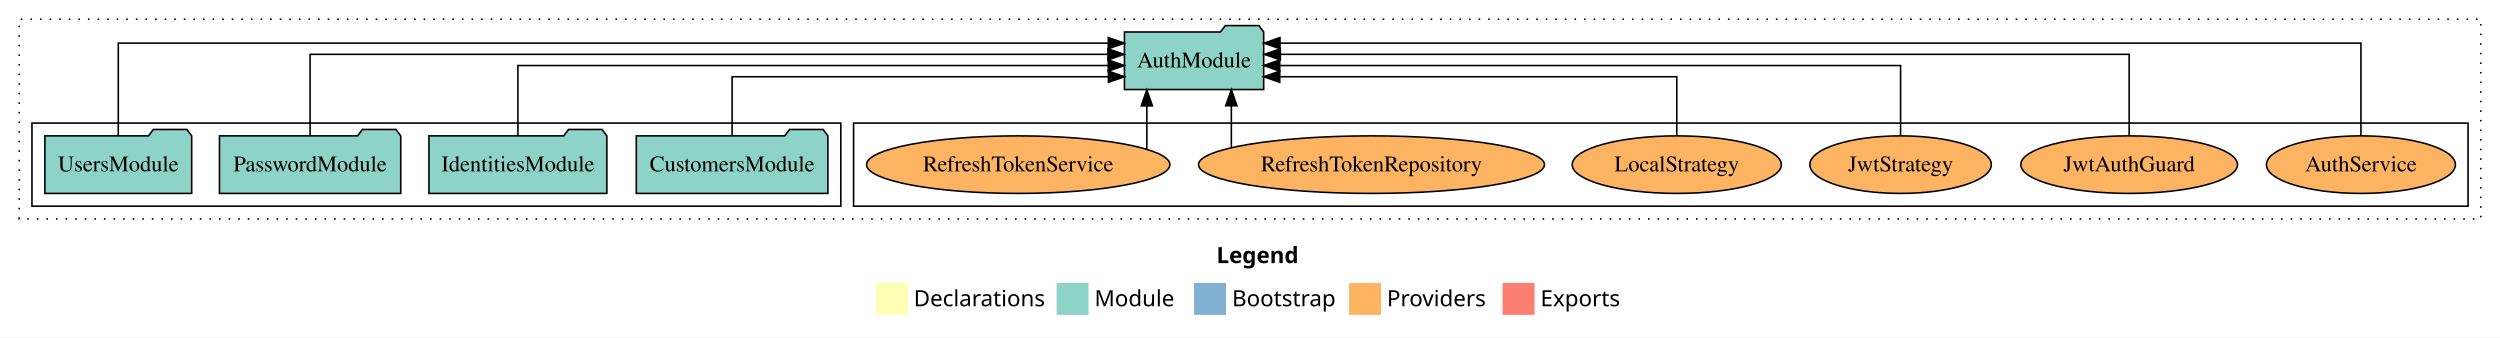
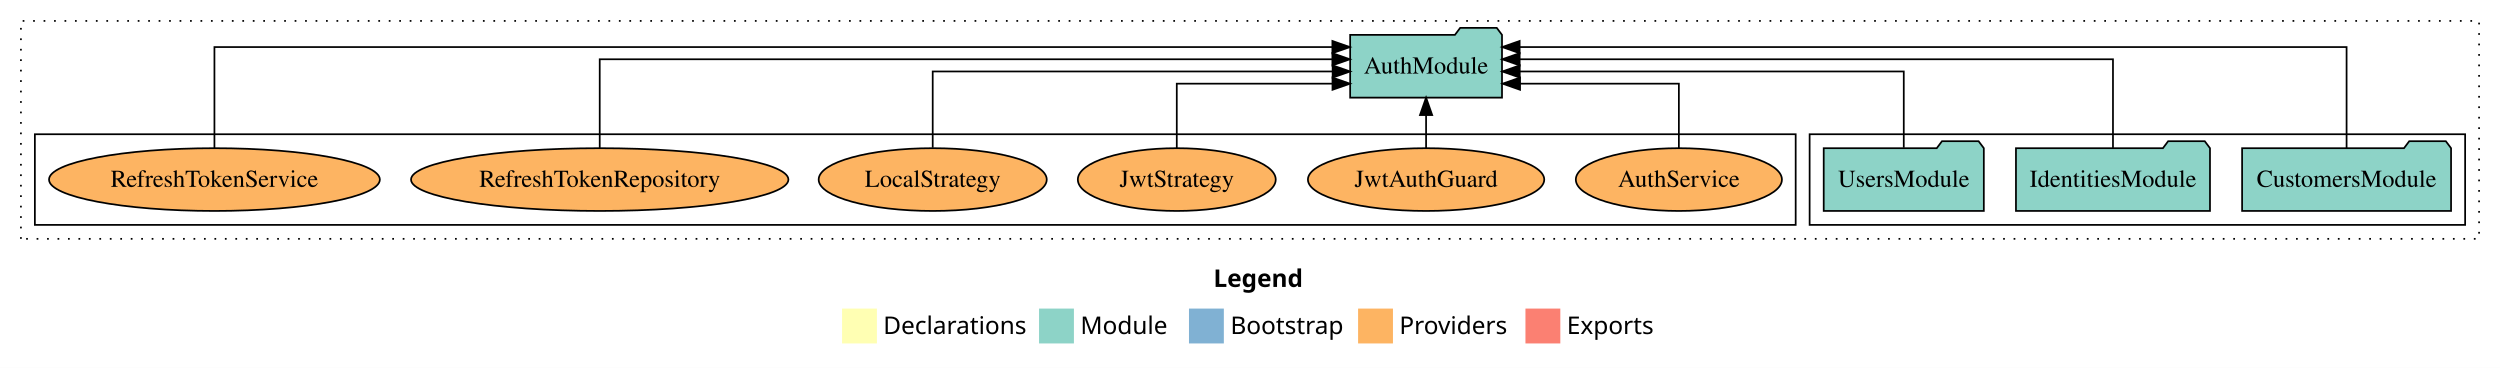
- <svg xmlns="http://www.w3.org/2000/svg" width="1564pt" height="211pt" viewBox="0.00 0.00 1564.00 211.00">
+ <svg xmlns="http://www.w3.org/2000/svg" width="1434pt" height="211pt" viewBox="0.00 0.00 1434.00 211.00">
  <g id="graph0" class="graph" transform="scale(1 1) rotate(0) translate(4 207)">
-     <polygon fill="white" stroke="transparent" points="-4,4 -4,-207 1560,-207 1560,4 -4,4" />
-     <text text-anchor="start" x="757.01" y="-42.4" font-family="Times-12" font-weight="bold" font-size="14.00">Legend</text>
-     <polygon fill="#ffffb3" stroke="transparent" points="544,-10 544,-30 564,-30 564,-10 544,-10" />
-     <text text-anchor="start" x="567.63" y="-15.4" font-family="Times-12" font-size="14.00">  Declarations</text>
-     <polygon fill="#8dd3c7" stroke="transparent" points="657,-10 657,-30 677,-30 677,-10 657,-10" />
-     <text text-anchor="start" x="680.73" y="-15.4" font-family="Times-12" font-size="14.00">  Module</text>
-     <polygon fill="#80b1d3" stroke="transparent" points="743,-10 743,-30 763,-30 763,-10 743,-10" />
-     <text text-anchor="start" x="766.78" y="-15.4" font-family="Times-12" font-size="14.00">  Bootstrap</text>
-     <polygon fill="#fdb462" stroke="transparent" points="840,-10 840,-30 860,-30 860,-10 840,-10" />
-     <text text-anchor="start" x="863.67" y="-15.4" font-family="Times-12" font-size="14.00">  Providers</text>
-     <polygon fill="#fb8072" stroke="transparent" points="936,-10 936,-30 956,-30 956,-10 936,-10" />
-     <text text-anchor="start" x="959.73" y="-15.4" font-family="Times-12" font-size="14.00">  Exports</text>
+     <polygon fill="white" stroke="transparent" points="-4,4 -4,-207 1430,-207 1430,4 -4,4" />
+     <text text-anchor="start" x="692.01" y="-42.4" font-family="Times-12" font-weight="bold" font-size="14.00">Legend</text>
+     <polygon fill="#ffffb3" stroke="transparent" points="479,-10 479,-30 499,-30 499,-10 479,-10" />
+     <text text-anchor="start" x="502.63" y="-15.4" font-family="Times-12" font-size="14.00">  Declarations</text>
+     <polygon fill="#8dd3c7" stroke="transparent" points="592,-10 592,-30 612,-30 612,-10 592,-10" />
+     <text text-anchor="start" x="615.73" y="-15.4" font-family="Times-12" font-size="14.00">  Module</text>
+     <polygon fill="#80b1d3" stroke="transparent" points="678,-10 678,-30 698,-30 698,-10 678,-10" />
+     <text text-anchor="start" x="701.78" y="-15.4" font-family="Times-12" font-size="14.00">  Bootstrap</text>
+     <polygon fill="#fdb462" stroke="transparent" points="775,-10 775,-30 795,-30 795,-10 775,-10" />
+     <text text-anchor="start" x="798.67" y="-15.4" font-family="Times-12" font-size="14.00">  Providers</text>
+     <polygon fill="#fb8072" stroke="transparent" points="871,-10 871,-30 891,-30 891,-10 871,-10" />
+     <text text-anchor="start" x="894.73" y="-15.4" font-family="Times-12" font-size="14.00">  Exports</text>
    <g id="clust1" class="cluster">
-       <polygon fill="none" stroke="black" stroke-dasharray="1,5" points="8,-70 8,-195 1548,-195 1548,-70 8,-70" />
+       <polygon fill="none" stroke="black" stroke-dasharray="1,5" points="8,-70 8,-195 1418,-195 1418,-70 8,-70" />
+     </g>
+     <g id="clust3" class="cluster">
+       <polygon fill="none" stroke="black" points="1034,-78 1034,-130 1410,-130 1410,-78 1034,-78" />
    </g>
    <g id="clust6" class="cluster">
-       <polygon fill="none" stroke="black" points="530,-78 530,-130 1540,-130 1540,-78 530,-78" />
-     </g>
-     <g id="clust3" class="cluster">
-       <polygon fill="none" stroke="black" points="16,-78 16,-130 522,-130 522,-78 16,-78" />
+       <polygon fill="none" stroke="black" points="16,-78 16,-130 1026,-130 1026,-78 16,-78" />
    </g>
    <g id="node1" class="node">
-       <polygon fill="#8dd3c7" stroke="black" points="513.93,-122 510.93,-126 489.93,-126 486.93,-122 394.07,-122 394.07,-86 513.93,-86 513.93,-122" />
-       <text text-anchor="middle" x="454" y="-99.8" font-family="Times,serif" font-size="14.00">CustomersModule</text>
+       <polygon fill="#8dd3c7" stroke="black" points="1401.93,-122 1398.93,-126 1377.93,-126 1374.93,-122 1282.07,-122 1282.07,-86 1401.93,-86 1401.93,-122" />
+       <text text-anchor="middle" x="1342" y="-99.8" font-family="Times,serif" font-size="14.00">CustomersModule</text>
+     </g>
+     <g id="node4" class="node">
+       <polygon fill="#8dd3c7" stroke="black" points="857.55,-187 854.55,-191 833.55,-191 830.55,-187 770.45,-187 770.45,-151 857.55,-151 857.55,-187" />
+       <text text-anchor="middle" x="814" y="-164.8" font-family="Times,serif" font-size="14.00">AuthModule</text>
+     </g>
+     <g id="edge1" class="edge">
+       <path fill="none" stroke="black" d="M1342,-122.01C1342,-144.49 1342,-180 1342,-180 1342,-180 867.66,-180 867.66,-180" />
+       <polygon fill="black" stroke="black" points="867.66,-176.5 857.66,-180 867.66,-183.5 867.66,-176.5" />
+     </g>
+     <g id="node2" class="node">
+       <polygon fill="#8dd3c7" stroke="black" points="1263.65,-122 1260.65,-126 1239.65,-126 1236.65,-122 1152.35,-122 1152.35,-86 1263.65,-86 1263.65,-122" />
+       <text text-anchor="middle" x="1208" y="-99.8" font-family="Times,serif" font-size="14.00">IdentitiesModule</text>
+     </g>
+     <g id="edge2" class="edge">
+       <path fill="none" stroke="black" d="M1208,-122.13C1208,-142.57 1208,-173 1208,-173 1208,-173 867.67,-173 867.67,-173" />
+       <polygon fill="black" stroke="black" points="867.67,-169.5 857.67,-173 867.67,-176.5 867.67,-169.5" />
+     </g>
+     <g id="node3" class="node">
+       <polygon fill="#8dd3c7" stroke="black" points="1133.92,-122 1130.92,-126 1109.92,-126 1106.92,-122 1042.08,-122 1042.08,-86 1133.92,-86 1133.92,-122" />
+       <text text-anchor="middle" x="1088" y="-99.8" font-family="Times,serif" font-size="14.00">UsersModule</text>
+     </g>
+     <g id="edge3" class="edge">
+       <path fill="none" stroke="black" d="M1088,-122.27C1088,-140.56 1088,-166 1088,-166 1088,-166 867.72,-166 867.72,-166" />
+       <polygon fill="black" stroke="black" points="867.72,-162.5 857.72,-166 867.72,-169.5 867.72,-162.5" />
    </g>
    <g id="node5" class="node">
-       <polygon fill="#8dd3c7" stroke="black" points="786.55,-187 783.55,-191 762.55,-191 759.55,-187 699.45,-187 699.45,-151 786.55,-151 786.55,-187" />
-       <text text-anchor="middle" x="743" y="-164.8" font-family="Times,serif" font-size="14.00">AuthModule</text>
-     </g>
-     <g id="edge1" class="edge">
-       <path fill="none" stroke="black" d="M454,-122.01C454,-138.05 454,-159 454,-159 454,-159 689.42,-159 689.42,-159" />
-       <polygon fill="black" stroke="black" points="689.42,-162.5 699.42,-159 689.42,-155.5 689.42,-162.5" />
-     </g>
-     <g id="node2" class="node">
-       <polygon fill="#8dd3c7" stroke="black" points="375.65,-122 372.65,-126 351.65,-126 348.65,-122 264.35,-122 264.35,-86 375.65,-86 375.65,-122" />
-       <text text-anchor="middle" x="320" y="-99.8" font-family="Times,serif" font-size="14.00">IdentitiesModule</text>
-     </g>
-     <g id="edge2" class="edge">
-       <path fill="none" stroke="black" d="M320,-122.27C320,-140.56 320,-166 320,-166 320,-166 689.32,-166 689.32,-166" />
-       <polygon fill="black" stroke="black" points="689.32,-169.5 699.32,-166 689.32,-162.5 689.32,-169.5" />
-     </g>
-     <g id="node3" class="node">
-       <polygon fill="#8dd3c7" stroke="black" points="246.7,-122 243.7,-126 222.7,-126 219.7,-122 133.3,-122 133.3,-86 246.7,-86 246.7,-122" />
-       <text text-anchor="middle" x="190" y="-99.8" font-family="Times,serif" font-size="14.00">PasswordModule</text>
-     </g>
-     <g id="edge3" class="edge">
-       <path fill="none" stroke="black" d="M190,-122.13C190,-142.57 190,-173 190,-173 190,-173 689.14,-173 689.14,-173" />
-       <polygon fill="black" stroke="black" points="689.14,-176.5 699.14,-173 689.14,-169.5 689.14,-176.5" />
-     </g>
-     <g id="node4" class="node">
-       <polygon fill="#8dd3c7" stroke="black" points="115.92,-122 112.92,-126 91.92,-126 88.92,-122 24.08,-122 24.08,-86 115.92,-86 115.92,-122" />
-       <text text-anchor="middle" x="70" y="-99.8" font-family="Times,serif" font-size="14.00">UsersModule</text>
+       <ellipse fill="#fdb462" stroke="black" cx="959" cy="-104" rx="59.11" ry="18" />
+       <text text-anchor="middle" x="959" y="-99.8" font-family="Times,serif" font-size="14.00">AuthService</text>
    </g>
    <g id="edge4" class="edge">
-       <path fill="none" stroke="black" d="M70,-122.01C70,-144.49 70,-180 70,-180 70,-180 689.36,-180 689.36,-180" />
-       <polygon fill="black" stroke="black" points="689.36,-183.5 699.36,-180 689.36,-176.5 689.36,-183.5" />
+       <path fill="none" stroke="black" d="M959,-122.01C959,-138.05 959,-159 959,-159 959,-159 867.9,-159 867.9,-159" />
+       <polygon fill="black" stroke="black" points="867.9,-155.5 857.9,-159 867.9,-162.5 867.9,-155.5" />
    </g>
    <g id="node6" class="node">
-       <ellipse fill="#fdb462" stroke="black" cx="1473" cy="-104" rx="59.11" ry="18" />
-       <text text-anchor="middle" x="1473" y="-99.8" font-family="Times,serif" font-size="14.00">AuthService</text>
+       <ellipse fill="#fdb462" stroke="black" cx="814" cy="-104" rx="67.78" ry="18" />
+       <text text-anchor="middle" x="814" y="-99.8" font-family="Times,serif" font-size="14.00">JwtAuthGuard</text>
    </g>
    <g id="edge5" class="edge">
-       <path fill="none" stroke="black" d="M1473,-122.01C1473,-144.49 1473,-180 1473,-180 1473,-180 796.75,-180 796.75,-180" />
-       <polygon fill="black" stroke="black" points="796.75,-176.5 786.75,-180 796.75,-183.5 796.75,-176.5" />
+       <path fill="none" stroke="black" d="M814,-122.11C814,-122.11 814,-140.99 814,-140.99" />
+       <polygon fill="black" stroke="black" points="810.5,-140.99 814,-150.99 817.5,-140.99 810.5,-140.99" />
    </g>
    <g id="node7" class="node">
-       <ellipse fill="#fdb462" stroke="black" cx="1328" cy="-104" rx="67.78" ry="18" />
-       <text text-anchor="middle" x="1328" y="-99.8" font-family="Times,serif" font-size="14.00">JwtAuthGuard</text>
+       <ellipse fill="#fdb462" stroke="black" cx="671" cy="-104" rx="56.76" ry="18" />
+       <text text-anchor="middle" x="671" y="-99.8" font-family="Times,serif" font-size="14.00">JwtStrategy</text>
    </g>
    <g id="edge6" class="edge">
-       <path fill="none" stroke="black" d="M1328,-122.13C1328,-142.57 1328,-173 1328,-173 1328,-173 796.97,-173 796.97,-173" />
-       <polygon fill="black" stroke="black" points="796.97,-169.5 786.97,-173 796.97,-176.5 796.97,-169.5" />
+       <path fill="none" stroke="black" d="M671,-122.01C671,-138.05 671,-159 671,-159 671,-159 760.32,-159 760.32,-159" />
+       <polygon fill="black" stroke="black" points="760.32,-162.5 770.32,-159 760.32,-155.5 760.32,-162.5" />
    </g>
    <g id="node8" class="node">
-       <ellipse fill="#fdb462" stroke="black" cx="1185" cy="-104" rx="56.76" ry="18" />
-       <text text-anchor="middle" x="1185" y="-99.8" font-family="Times,serif" font-size="14.00">JwtStrategy</text>
+       <ellipse fill="#fdb462" stroke="black" cx="531" cy="-104" rx="65.41" ry="18" />
+       <text text-anchor="middle" x="531" y="-99.8" font-family="Times,serif" font-size="14.00">LocalStrategy</text>
    </g>
    <g id="edge7" class="edge">
-       <path fill="none" stroke="black" d="M1185,-122.27C1185,-140.56 1185,-166 1185,-166 1185,-166 796.59,-166 796.59,-166" />
-       <polygon fill="black" stroke="black" points="796.59,-162.5 786.59,-166 796.59,-169.5 796.59,-162.5" />
+       <path fill="none" stroke="black" d="M531,-122.27C531,-140.56 531,-166 531,-166 531,-166 760.4,-166 760.4,-166" />
+       <polygon fill="black" stroke="black" points="760.4,-169.5 770.4,-166 760.4,-162.5 760.4,-169.5" />
    </g>
    <g id="node9" class="node">
-       <ellipse fill="#fdb462" stroke="black" cx="1045" cy="-104" rx="65.41" ry="18" />
-       <text text-anchor="middle" x="1045" y="-99.8" font-family="Times,serif" font-size="14.00">LocalStrategy</text>
+       <ellipse fill="#fdb462" stroke="black" cx="340" cy="-104" rx="108.23" ry="18" />
+       <text text-anchor="middle" x="340" y="-99.8" font-family="Times,serif" font-size="14.00">RefreshTokenRepository</text>
    </g>
    <g id="edge8" class="edge">
-       <path fill="none" stroke="black" d="M1045,-122.01C1045,-138.05 1045,-159 1045,-159 1045,-159 796.59,-159 796.59,-159" />
-       <polygon fill="black" stroke="black" points="796.59,-155.5 786.59,-159 796.59,-162.5 796.59,-155.5" />
+       <path fill="none" stroke="black" d="M340,-122.13C340,-142.57 340,-173 340,-173 340,-173 760.26,-173 760.26,-173" />
+       <polygon fill="black" stroke="black" points="760.26,-176.5 770.26,-173 760.26,-169.5 760.26,-176.5" />
    </g>
    <g id="node10" class="node">
-       <ellipse fill="#fdb462" stroke="black" cx="854" cy="-104" rx="108.23" ry="18" />
-       <text text-anchor="middle" x="854" y="-99.8" font-family="Times,serif" font-size="14.00">RefreshTokenRepository</text>
+       <ellipse fill="#fdb462" stroke="black" cx="119" cy="-104" rx="94.88" ry="18" />
+       <text text-anchor="middle" x="119" y="-99.8" font-family="Times,serif" font-size="14.00">RefreshTokenService</text>
    </g>
    <g id="edge9" class="edge">
-       <path fill="none" stroke="black" d="M766.33,-114.73C766.33,-114.73 766.33,-140.87 766.33,-140.87" />
-       <polygon fill="black" stroke="black" points="762.83,-140.87 766.33,-150.87 769.83,-140.87 762.83,-140.87" />
-     </g>
-     <g id="node11" class="node">
-       <ellipse fill="#fdb462" stroke="black" cx="633" cy="-104" rx="94.88" ry="18" />
-       <text text-anchor="middle" x="633" y="-99.8" font-family="Times,serif" font-size="14.00">RefreshTokenService</text>
-     </g>
-     <g id="edge10" class="edge">
-       <path fill="none" stroke="black" d="M713.46,-113.59C713.46,-113.59 713.46,-140.75 713.46,-140.75" />
-       <polygon fill="black" stroke="black" points="709.96,-140.75 713.46,-150.75 716.96,-140.75 709.96,-140.75" />
+       <path fill="none" stroke="black" d="M119,-122.01C119,-144.49 119,-180 119,-180 119,-180 760.26,-180 760.26,-180" />
+       <polygon fill="black" stroke="black" points="760.26,-183.5 770.26,-180 760.26,-176.5 760.26,-183.5" />
    </g>
  </g>
</svg>
